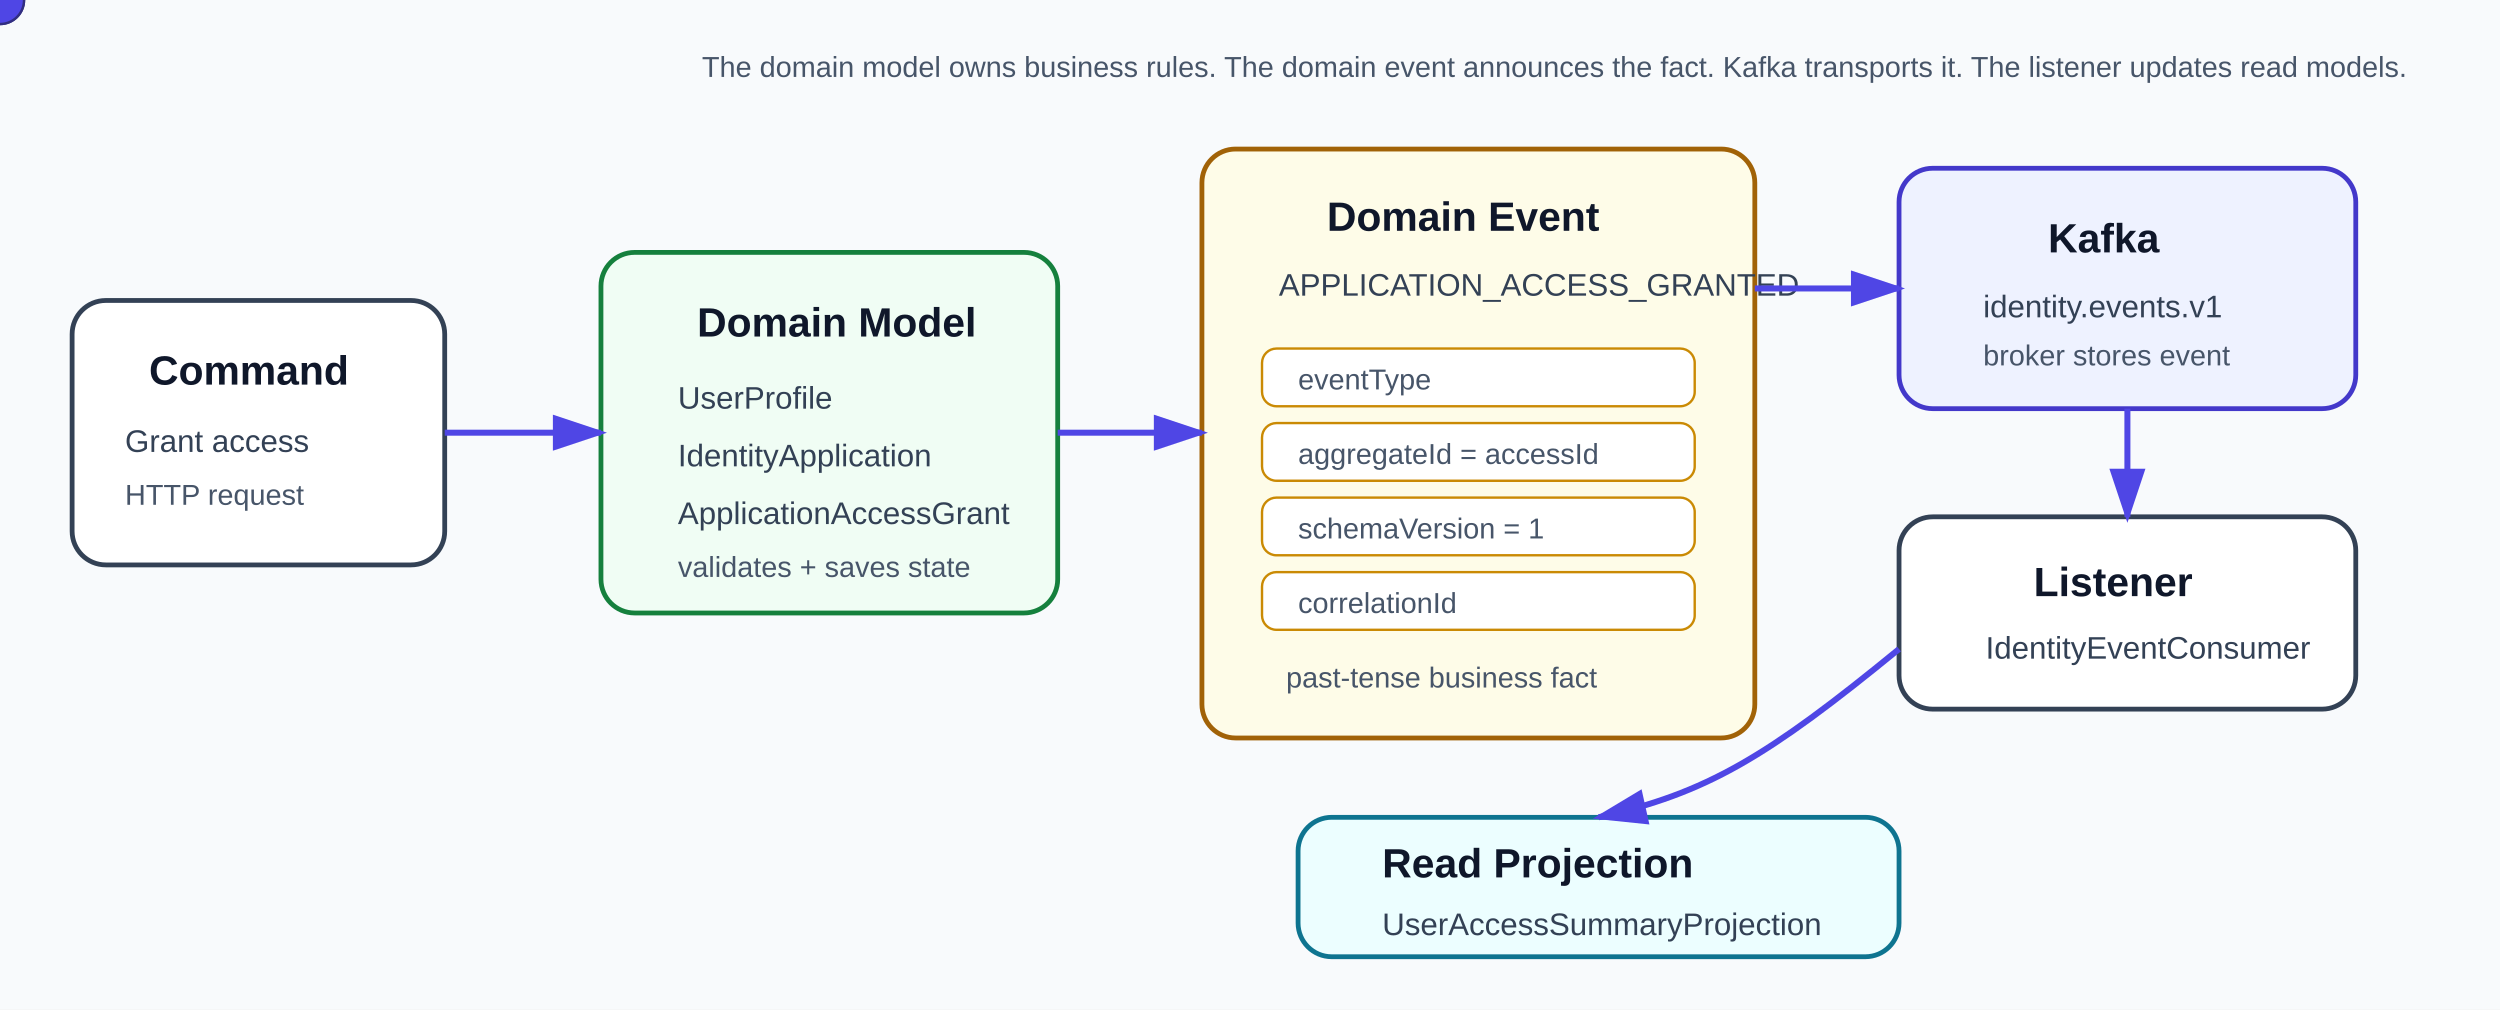
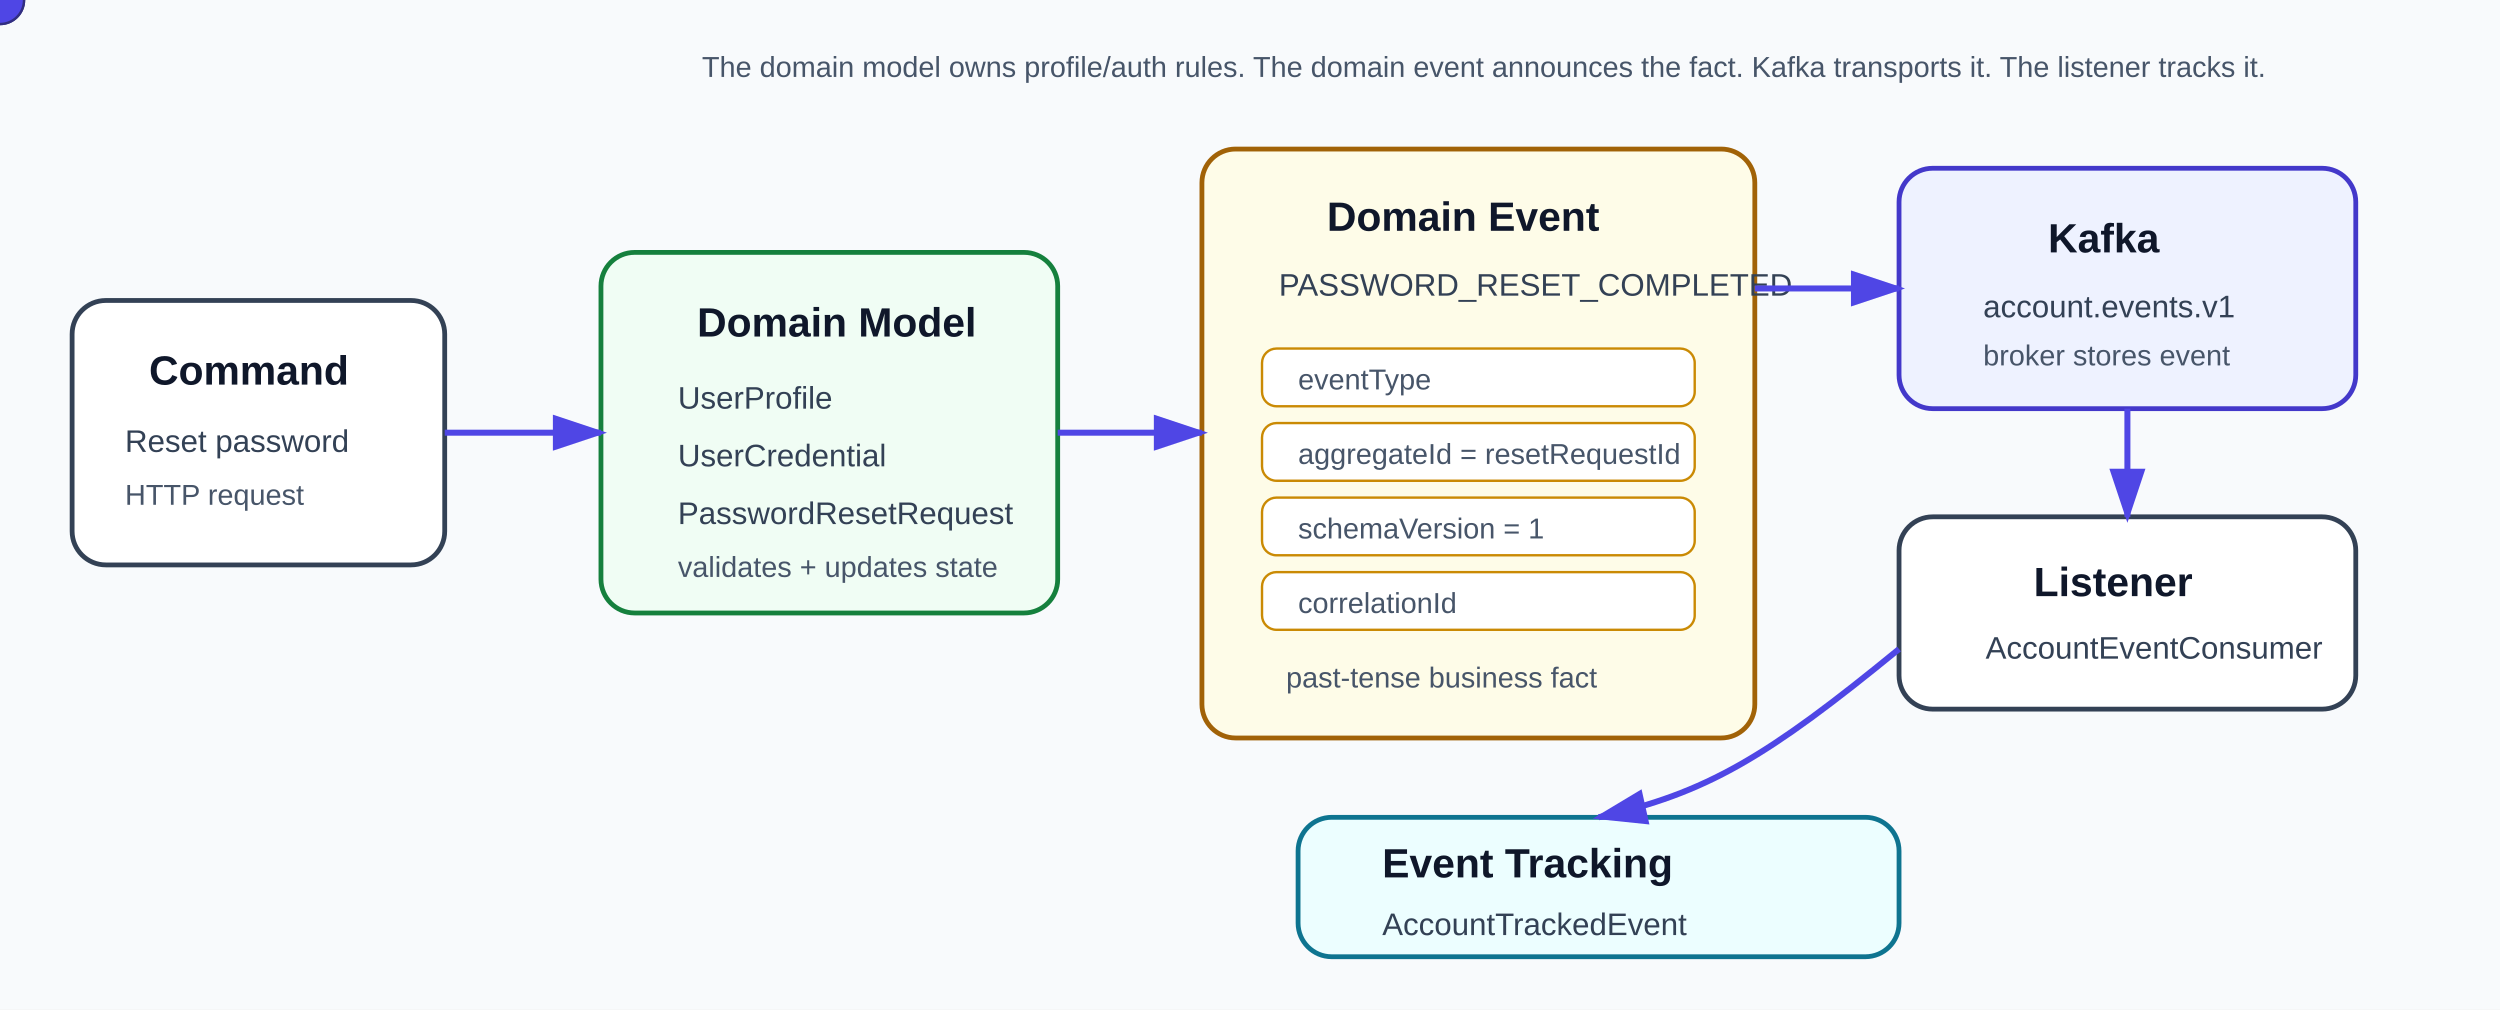
<svg xmlns="http://www.w3.org/2000/svg" width="1040" height="420" viewBox="0 0 1040 420" role="img" aria-labelledby="title desc">
  <defs>
    <marker id="arrow" markerWidth="10" markerHeight="10" refX="8" refY="3" orient="auto">
      <path d="M0,0 L0,6 L9,3 z" fill="#4f46e5" />
    </marker>
    <style>
      .bg { fill: #f8fafc; }
      .box { fill: #ffffff; stroke: #334155; stroke-width: 2; rx: 14; }
      .domain { fill: #f0fdf4; stroke: #15803d; stroke-width: 2; rx: 14; }
      .event { fill: #fefce8; stroke: #a16207; stroke-width: 2; rx: 14; }
      .kafka { fill: #eef2ff; stroke: #4338ca; stroke-width: 2; rx: 14; }
      .read { fill: #ecfeff; stroke: #0e7490; stroke-width: 2; rx: 14; }
      .label { font-family: Arial, sans-serif; fill: #0f172a; font-size: 17px; font-weight: 700; }
      .small { font-family: Arial, sans-serif; fill: #334155; font-size: 13px; }
      .tiny { font-family: Arial, sans-serif; fill: #475569; font-size: 12px; }
      .arrow { stroke: #4f46e5; stroke-width: 2.5; fill: none; marker-end: url(#arrow); }
      .pulse { fill: #4f46e5; stroke: #312e81; stroke-width: 1; }
      .meta { fill: #ffffff; stroke: #ca8a04; stroke-width: 1; rx: 6; }
    </style>
  </defs>
  <rect class="bg" width="1040" height="420" />
  <rect class="box" x="30" y="125" width="155" height="110" />
  <text class="label" x="62" y="160">Command</text>
-   <text class="small" x="52" y="188">Grant access</text>
+   <text class="small" x="52" y="188">Reset password</text>
  <text class="tiny" x="52" y="210">HTTP request</text>
  <rect class="domain" x="250" y="105" width="190" height="150" />
  <text class="label" x="290" y="140">Domain Model</text>
  <text class="small" x="282" y="170">UserProfile</text>
-   <text class="small" x="282" y="194">IdentityApplication</text>
-   <text class="small" x="282" y="218">ApplicationAccessGrant</text>
-   <text class="tiny" x="282" y="240">validates + saves state</text>
+   <text class="small" x="282" y="194">UserCredential</text>
+   <text class="small" x="282" y="218">PasswordResetRequest</text>
+   <text class="tiny" x="282" y="240">validates + updates state</text>
  <rect class="event" x="500" y="62" width="230" height="245" />
  <text class="label" x="552" y="96">Domain Event</text>
-   <text class="small" x="532" y="123">APPLICATION_ACCESS_GRANTED</text>
+   <text class="small" x="532" y="123">PASSWORD_RESET_COMPLETED</text>
  <rect class="meta" x="525" y="145" width="180" height="24" />
  <text class="tiny" x="540" y="162">eventType</text>
  <rect class="meta" x="525" y="176" width="180" height="24" />
-   <text class="tiny" x="540" y="193">aggregateId = accessId</text>
+   <text class="tiny" x="540" y="193">aggregateId = resetRequestId</text>
  <rect class="meta" x="525" y="207" width="180" height="24" />
  <text class="tiny" x="540" y="224">schemaVersion = 1</text>
  <rect class="meta" x="525" y="238" width="180" height="24" />
  <text class="tiny" x="540" y="255">correlationId</text>
  <text class="tiny" x="535" y="286">past-tense business fact</text>
  <rect class="kafka" x="790" y="70" width="190" height="100" />
  <text class="label" x="852" y="105">Kafka</text>
-   <text class="small" x="825" y="132">identity.events.v1</text>
+   <text class="small" x="825" y="132">account.events.v1</text>
  <text class="tiny" x="825" y="152">broker stores event</text>
  <rect class="box" x="790" y="215" width="190" height="80" />
  <text class="label" x="846" y="248">Listener</text>
-   <text class="small" x="826" y="274">IdentityEventConsumer</text>
+   <text class="small" x="826" y="274">AccountEventConsumer</text>
  <rect class="read" x="540" y="340" width="250" height="58" />
-   <text class="label" x="575" y="365">Read Projection</text>
-   <text class="small" x="575" y="389">UserAccessSummaryProjection</text>
+   <text class="label" x="575" y="365">Event Tracking</text>
+   <text class="small" x="575" y="389">AccountTrackedEvent</text>
  <path class="arrow" d="M185 180 H250" />
  <path class="arrow" d="M440 180 H500" />
  <path class="arrow" d="M730 120 H790" />
  <path class="arrow" d="M885 170 V215" />
  <path class="arrow" d="M790 270 C735 315 710 330 665 340" />
  <circle class="pulse" r="10">
    <animateMotion dur="6s" repeatCount="indefinite" path="M108 180 H250 M250 180 H500 M500 180 H615" />
    <animate attributeName="opacity" values="0;1;1;0" keyTimes="0;0.08;0.84;1" dur="6s" repeatCount="indefinite" />
  </circle>
  <circle class="pulse" r="10">
    <animateMotion dur="6s" begin="2s" repeatCount="indefinite" path="M615 120 H790 M885 170 V215 M885 255 C805 315 735 340 665 369" />
    <animate attributeName="opacity" values="0;1;1;0" keyTimes="0;0.08;0.84;1" dur="6s" begin="2s" repeatCount="indefinite" />
  </circle>
-   <text class="tiny" x="292" y="32">The domain model owns business rules. The domain event announces the fact. Kafka transports it. The listener updates read models.</text>
+   <text class="tiny" x="292" y="32">The domain model owns profile/auth rules. The domain event announces the fact. Kafka transports it. The listener tracks it.</text>
</svg>
